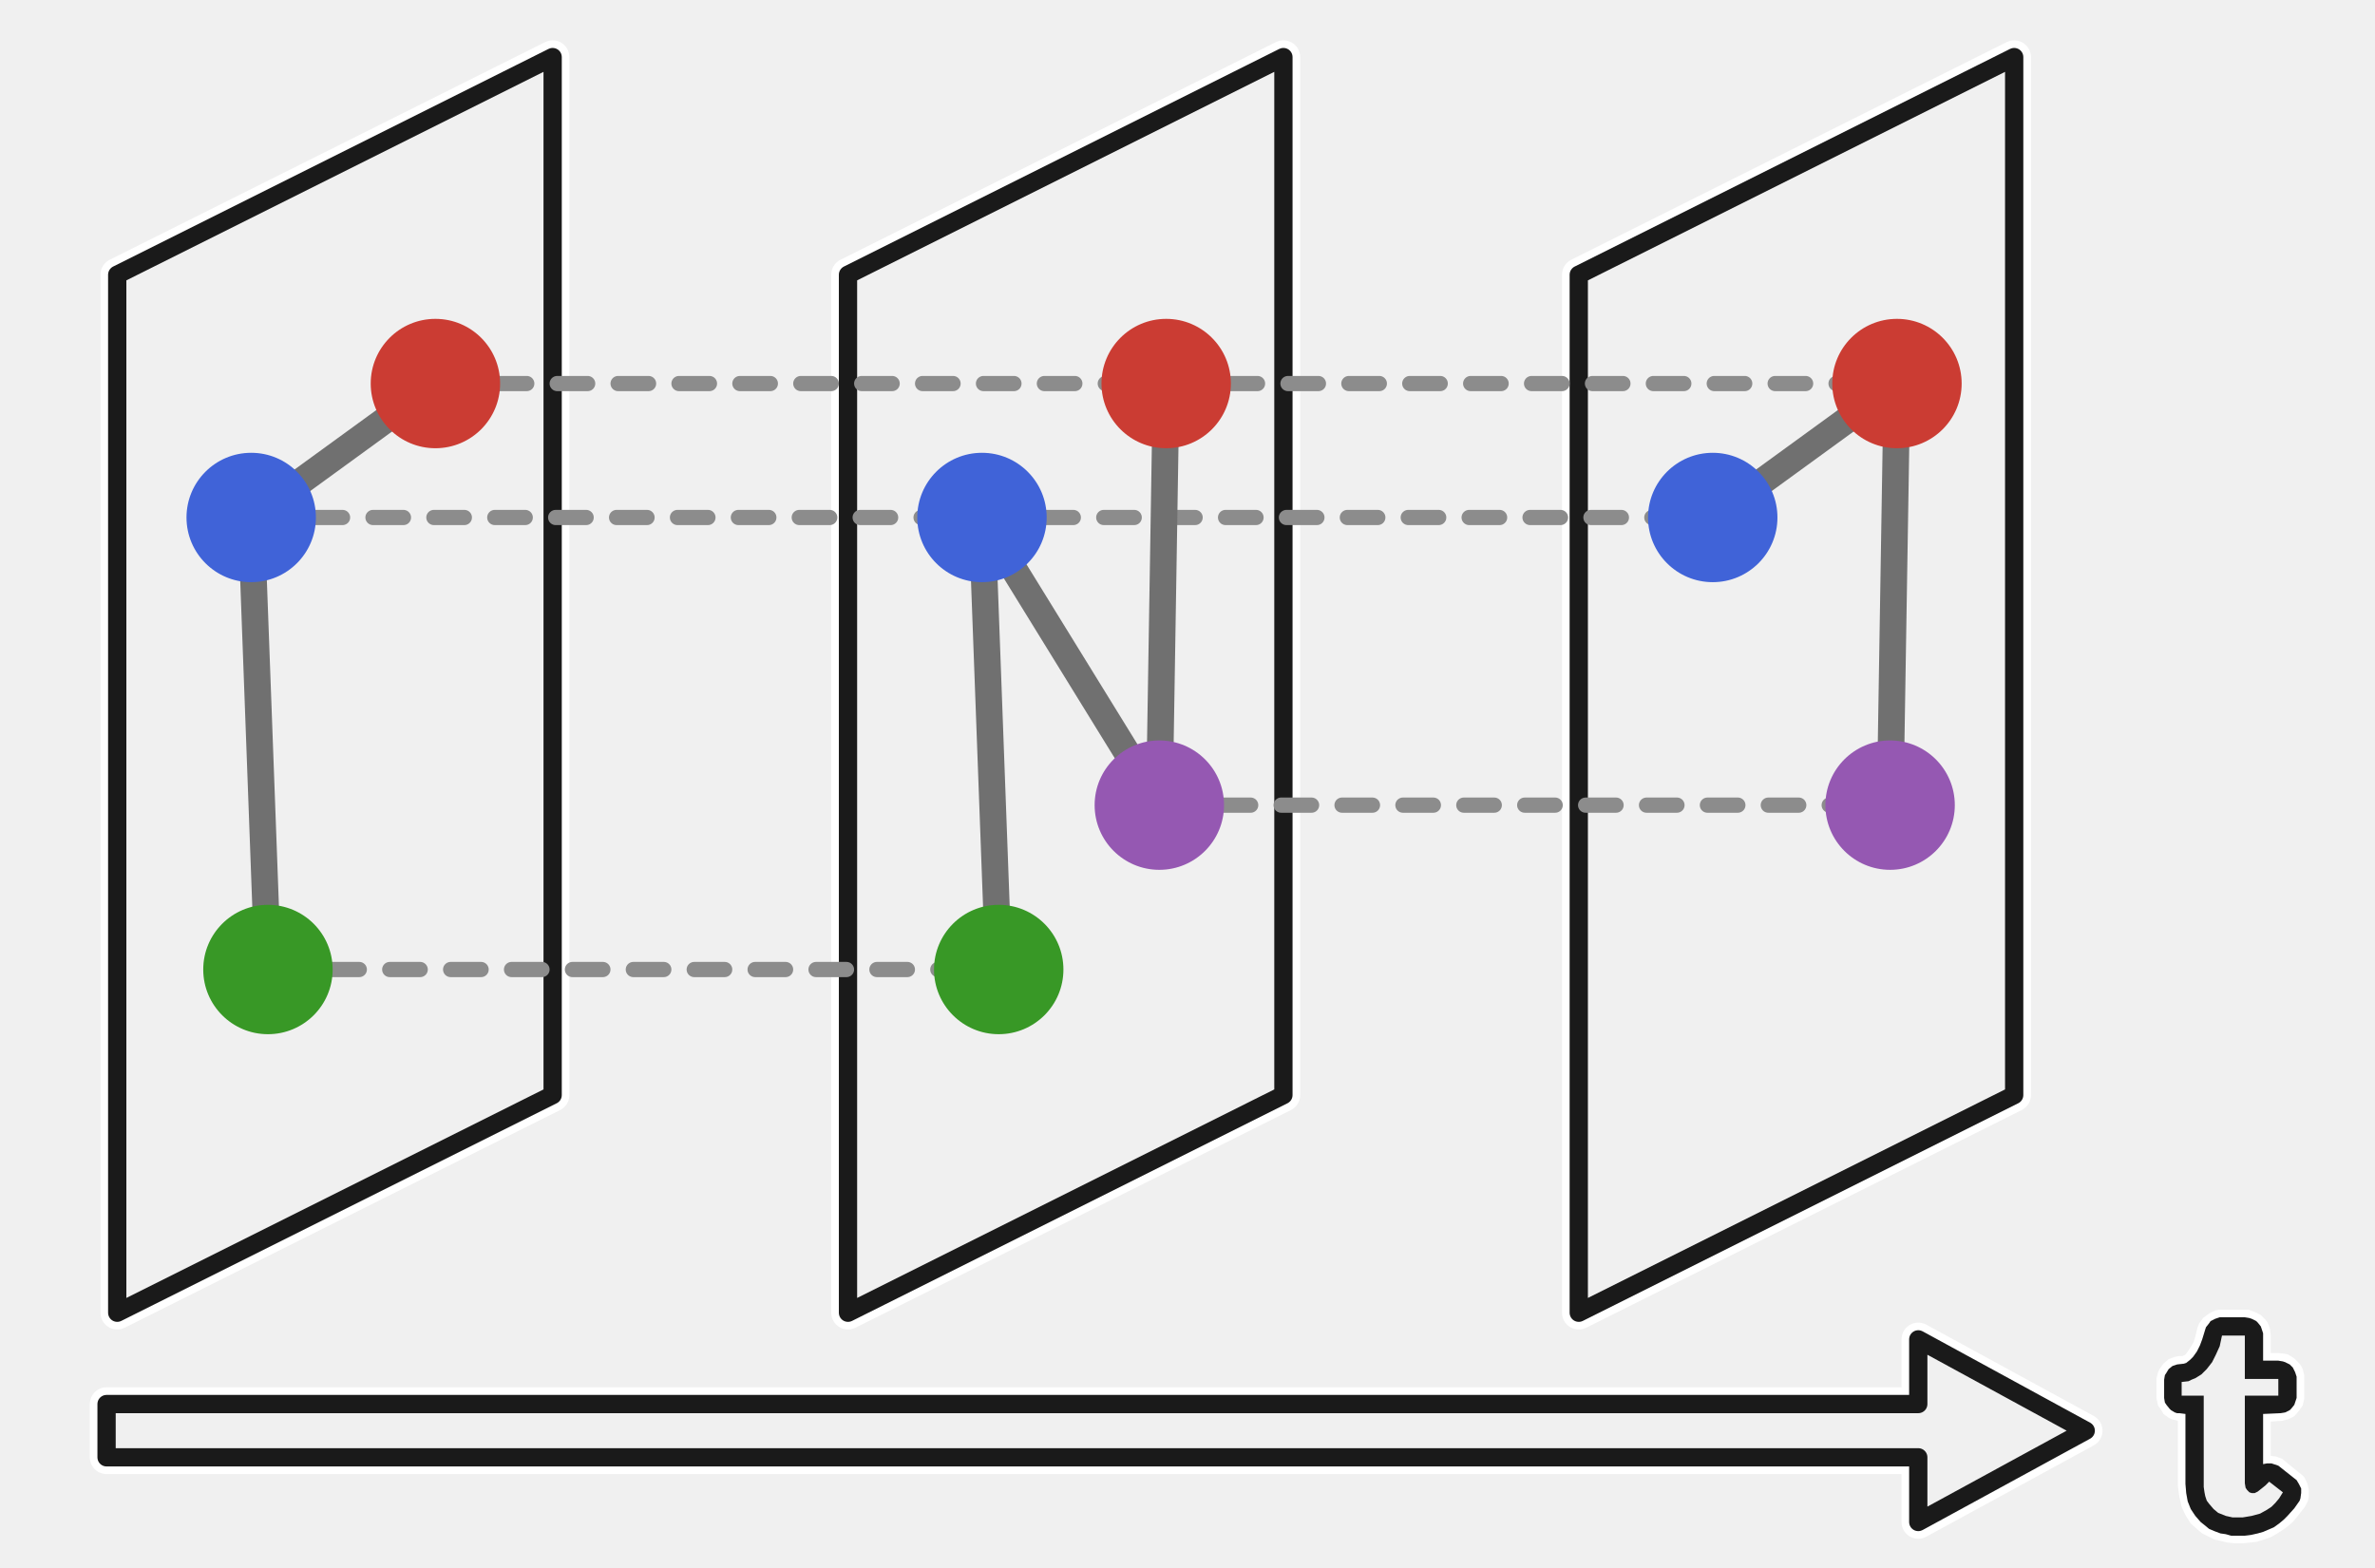
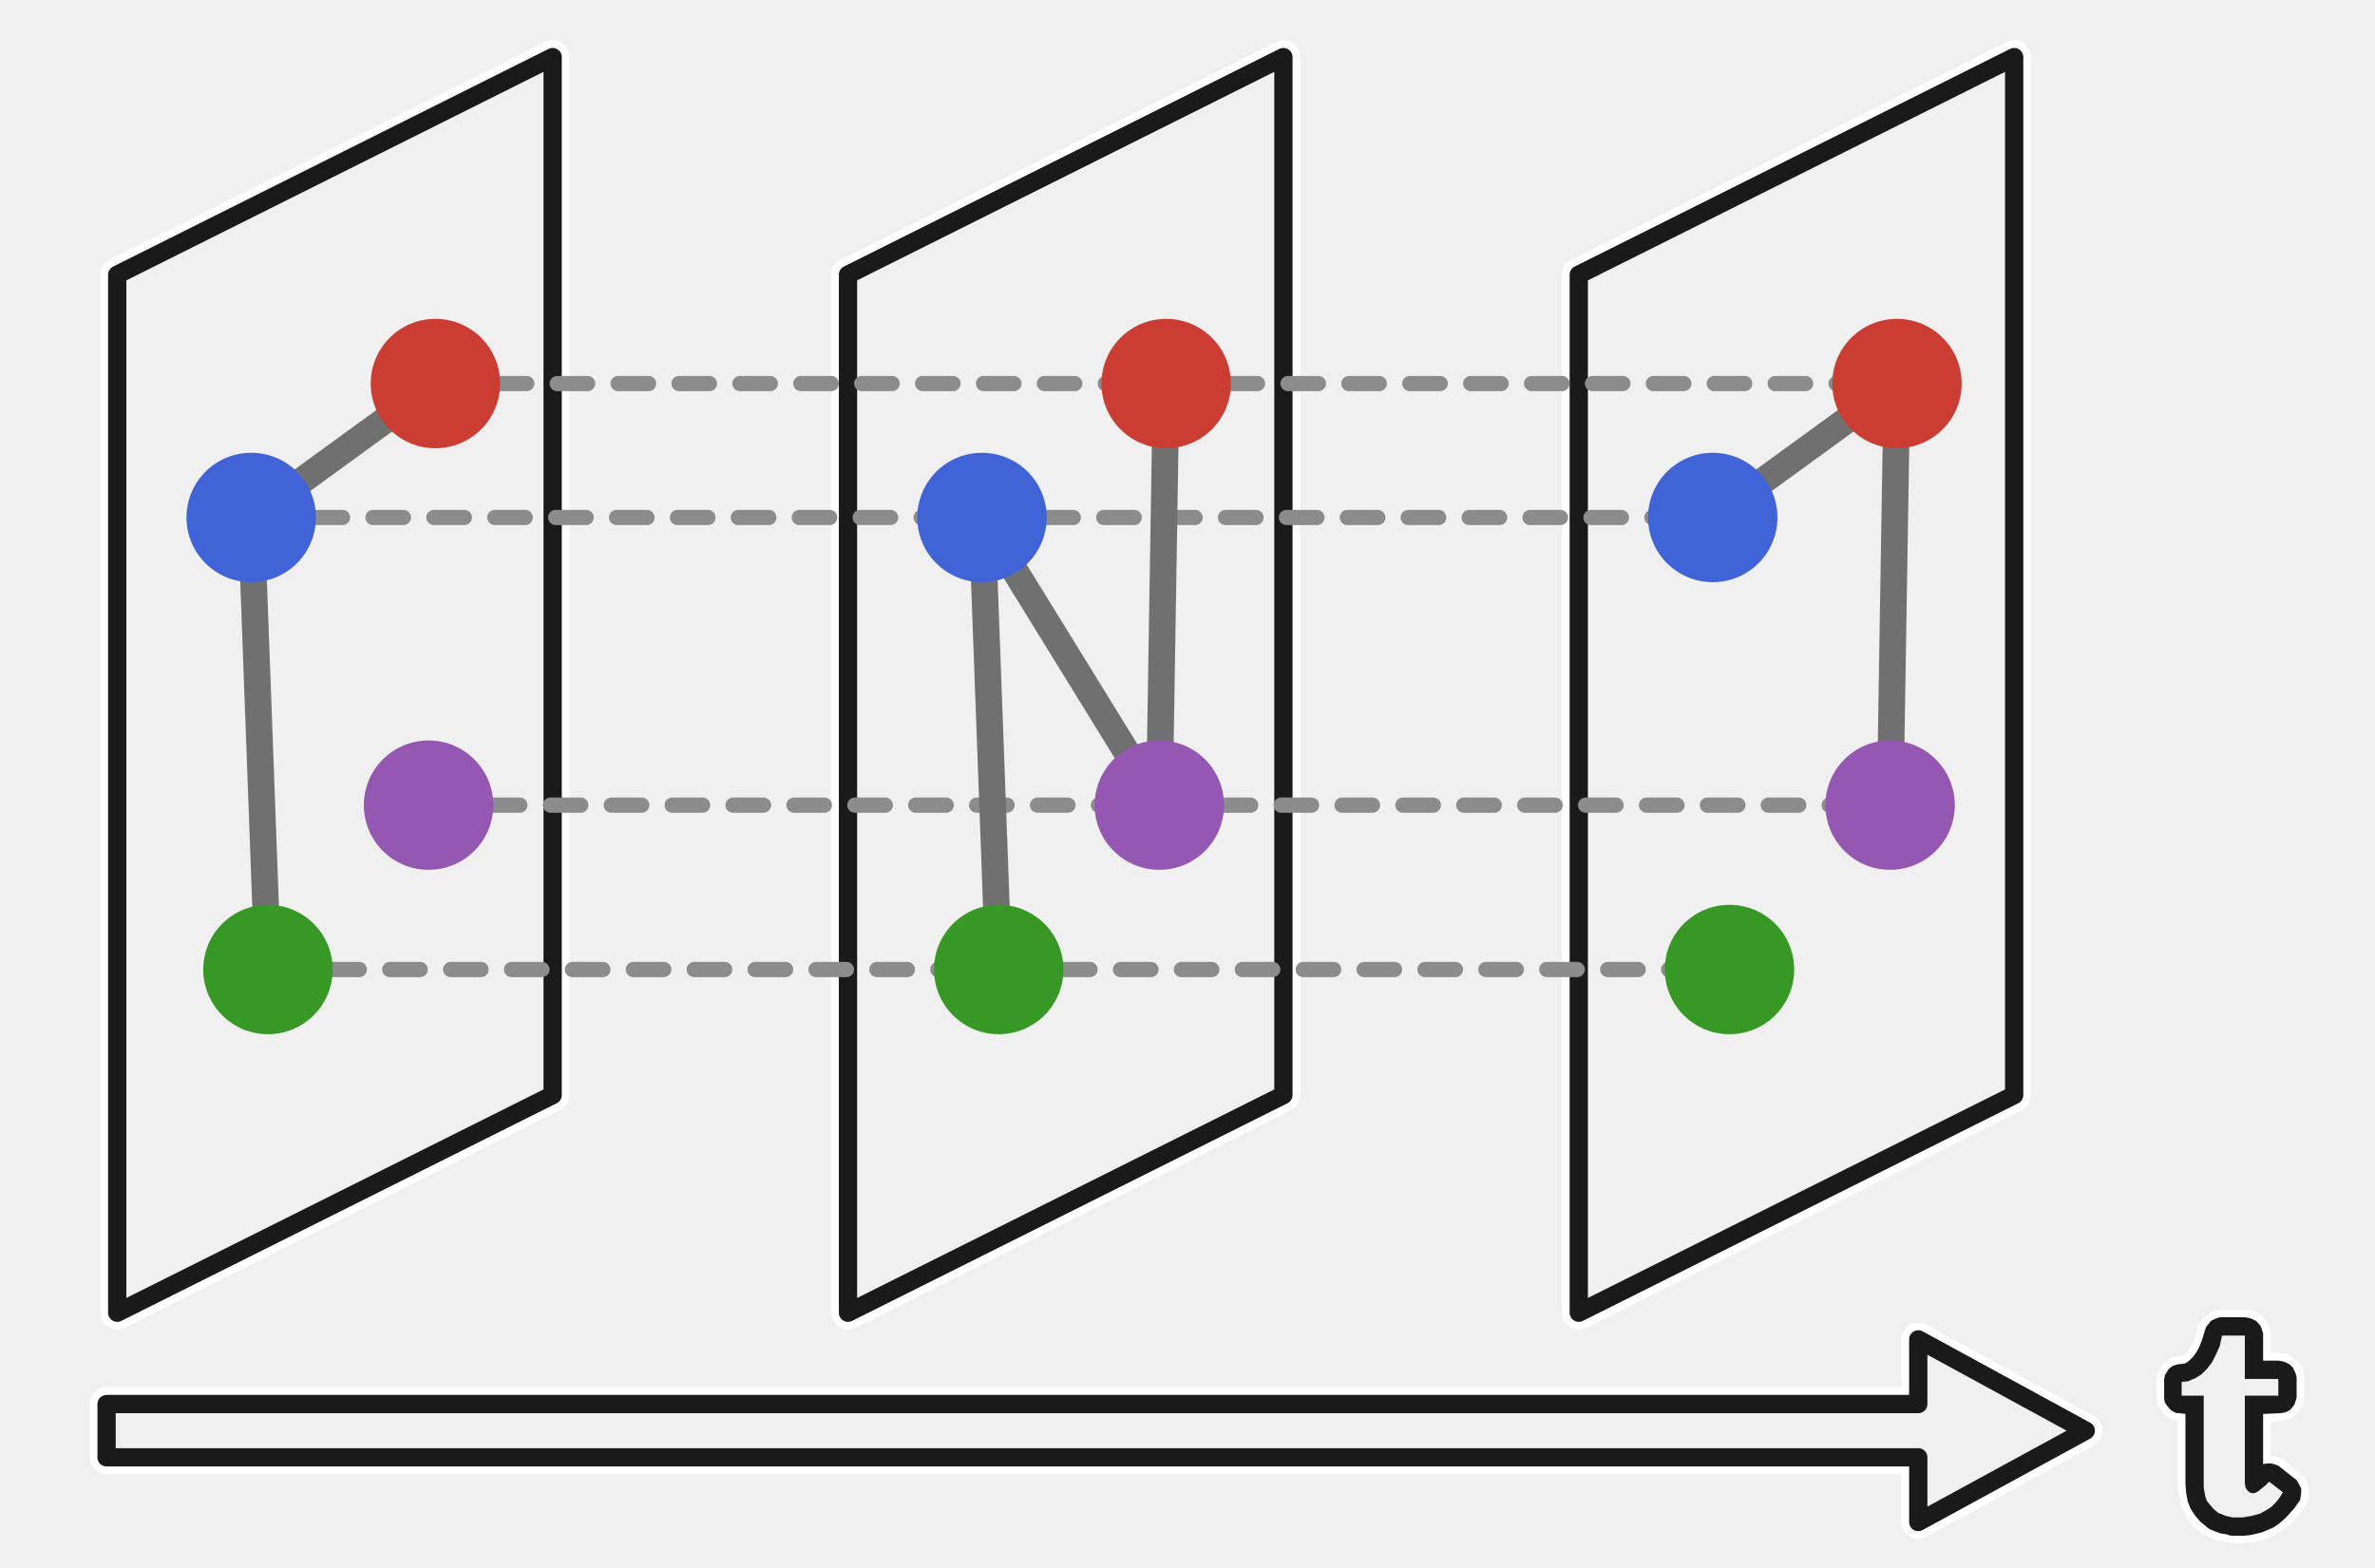
<svg xmlns="http://www.w3.org/2000/svg" viewBox="0 -6 312 206" width="312" height="206">
  <defs>
    <g id="snapshots" stroke-linejoin="round">
      <polygon points="15.4,30.1 72.6,1.5 72.6,137.9 15.4,166.5" />
      <polygon points="111.4,30.1 168.6,1.5 168.6,137.9 111.4,166.5" />
      <polygon points="207.4,30.1 264.6,1.5 264.6,137.9 207.4,166.5" />
    </g>
    <g id="edges" stroke-linecap="round">
      <line x1="33" y1="62" x2="57.2" y2="44.4" />
      <line x1="33" y1="62" x2="35.2" y2="121.4" />
      <line x1="129" y1="62" x2="131.2" y2="121.4" />
      <line x1="153.2" y1="44.4" x2="152.3" y2="99.8" />
      <line x1="129" y1="62" x2="152.3" y2="99.8" />
      <line x1="225" y1="62" x2="249.2" y2="44.4" />
      <line x1="249.2" y1="44.4" x2="248.3" y2="99.8" />
    </g>
    <path id="arrow" d="M14 178.5 H252 V170 L274 182 L252 194 V185.5 H14 Z" stroke-linejoin="round" />
    <mask id="outside" maskUnits="userSpaceOnUse" x="0" y="-6" width="312" height="206">
      <rect x="0" y="-6" width="312" height="206" fill="#FFFFFF" />
      <use href="#snapshots" fill="#000000" />
      <use href="#arrow" fill="#000000" />
    </mask>
  </defs>
  <use href="#snapshots" fill="none" stroke="#FFFFFF" stroke-width="4.4" mask="url(#outside)" />
  <use href="#snapshots" fill="none" stroke="#1A1A1A" stroke-width="2.4" />
  <g stroke="#8C8C8C" stroke-width="2" stroke-dasharray="4 4" stroke-linecap="round">
    <line x1="33" y1="62" x2="225" y2="62" />
    <line x1="57.2" y1="44.4" x2="249.2" y2="44.4" />
-     <line x1="35.2" y1="121.4" x2="131.2" y2="121.4" />
-     <line x1="152.3" y1="99.8" x2="248.3" y2="99.8" />
+     <line x1="35.2" y1="121.4" x2="227.2" y2="121.4" />
+     <line x1="56.3" y1="99.8" x2="248.3" y2="99.8" />
  </g>
  <use href="#edges" stroke="#707070" stroke-width="3.5" />
  <circle cx="33" cy="62" r="8.5" fill="#4063D8" />
  <circle cx="57.2" cy="44.4" r="8.5" fill="#CB3C33" />
  <circle cx="35.2" cy="121.4" r="8.5" fill="#389826" />
+   <circle cx="56.3" cy="99.8" r="8.5" fill="#9558B2" />
  <circle cx="129" cy="62" r="8.5" fill="#4063D8" />
  <circle cx="153.2" cy="44.4" r="8.5" fill="#CB3C33" />
  <circle cx="131.2" cy="121.4" r="8.5" fill="#389826" />
  <circle cx="152.3" cy="99.8" r="8.5" fill="#9558B2" />
  <circle cx="225" cy="62" r="8.5" fill="#4063D8" />
  <circle cx="249.2" cy="44.4" r="8.5" fill="#CB3C33" />
+   <circle cx="227.2" cy="121.4" r="8.5" fill="#389826" />
  <circle cx="248.3" cy="99.8" r="8.5" fill="#9558B2" />
  <use href="#arrow" fill="none" stroke="#FFFFFF" stroke-width="4.4" mask="url(#outside)" />
  <use href="#arrow" fill="none" stroke="#1A1A1A" stroke-width="2.4" />
  <path d="M283.3 177.8 L283.5 178.7 L284.0 179.4 L284.2 179.8 L284.9 180.3 L285.3 180.5 L286.1 180.7 L286.1 189.2 L286.2 190.0 L286.3 190.7 L286.6 192.0 L287.1 193.1 L287.8 194.2 L288.7 195.0 L289.3 195.5 L290.1 195.9 L290.9 196.3 L291.8 196.5 L292.6 196.7 L293.6 196.8 L294.6 196.8 L295.6 196.7 L296.5 196.6 L297.4 196.3 L298.3 196.0 L299.0 195.6 L299.8 195.1 L300.5 194.6 L301.2 194.0 L301.7 193.4 L302.8 192.0 L303.0 191.6 L303.2 191.2 L303.3 190.7 L303.3 190.3 L303.3 189.8 L303.2 189.3 L303.1 188.9 L302.9 188.5 L302.7 188.1 L302.4 187.8 L302.0 187.5 L299.8 185.7 L299.0 185.4 L298.3 185.3 L298.3 180.8 L299.8 180.7 L300.6 180.5 L301.4 180.1 L302.0 179.4 L302.5 178.7 L302.7 177.8 L302.7 174.7 L302.5 173.9 L302.3 173.5 L302.0 173.1 L301.4 172.5 L300.6 172.0 L300.2 171.9 L299.3 171.8 L298.3 171.8 L298.3 169.5 L298.2 168.6 L297.9 167.8 L297.6 167.4 L297.0 166.8 L296.2 166.4 L295.4 166.1 L291.9 166.1 L291.5 166.1 L291.0 166.2 L290.6 166.4 L290.2 166.6 L289.8 166.9 L289.4 167.2 L289.2 167.5 L288.9 167.9 L288.7 168.4 L288.4 169.6 L288.2 170.3 L287.8 171.0 L287.4 171.6 L287.1 172.0 L286.7 172.2 L286.2 172.2 L285.7 172.3 L284.9 172.6 L284.2 173.2 L283.7 173.9 L283.5 174.3 L283.3 175.1 Z M284.3 177.7 L284.3 175.3 L284.4 174.7 L284.7 174.1 L285.2 173.7 L285.4 173.5 L286.0 173.3 L286.9 173.1 L287.2 173.0 L287.7 172.7 L288.2 172.2 L288.7 171.5 L289.1 170.7 L289.4 169.9 L289.7 168.7 L289.8 168.4 L290.2 167.9 L290.7 167.5 L291.0 167.3 L291.6 167.1 L295.2 167.1 L295.8 167.3 L296.1 167.4 L296.6 167.8 L296.8 168.0 L297.1 168.6 L297.3 169.2 L297.3 172.8 L299.3 172.8 L299.9 172.9 L300.2 173.0 L300.8 173.3 L301.2 173.7 L301.5 174.3 L301.7 174.9 L301.7 177.7 L301.5 178.3 L301.4 178.6 L301.0 179.1 L300.8 179.3 L300.2 179.6 L299.6 179.7 L297.3 179.8 L297.3 186.4 L297.8 186.3 L298.4 186.3 L298.7 186.4 L299.3 186.6 L301.7 188.5 L302.0 189.0 L302.3 189.6 L302.3 190.2 L302.2 190.9 L302.1 191.2 L301.7 191.8 L301.1 192.5 L300.5 193.2 L300.0 193.7 L299.4 194.2 L298.7 194.7 L298.0 195.0 L297.2 195.3 L296.4 195.5 L295.6 195.7 L294.7 195.8 L293.8 195.8 L293.1 195.8 L292.4 195.6 L291.7 195.5 L291.0 195.2 L290.3 194.9 L289.7 194.5 L289.1 194.1 L288.7 193.6 L288.1 192.8 L287.7 191.9 L287.3 191.0 L287.2 190.0 L287.1 189.0 L287.1 179.8 L286.3 179.7 L285.7 179.6 L285.2 179.3 L284.7 178.8 L284.4 178.3 Z" fill="#FFFFFF" fill-rule="evenodd" />
  <path d="M284.3 177.7 L284.4 178.3 L284.6 178.6 L285.0 179.1 L285.2 179.3 L285.7 179.6 L286.0 179.7 L286.3 179.7 L287.1 179.8 L287.1 189.0 L287.2 190.2 L287.4 191.3 L287.8 192.3 L288.4 193.2 L289.1 194.0 L289.6 194.4 L290.2 194.9 L290.9 195.2 L291.7 195.5 L292.4 195.6 L293.1 195.8 L294.0 195.8 L294.9 195.8 L295.7 195.7 L296.6 195.5 L297.3 195.3 L298.0 195.0 L298.7 194.7 L299.4 194.2 L300.0 193.7 L300.5 193.2 L301.4 192.2 L302.1 191.2 L302.2 190.9 L302.3 190.2 L302.3 189.6 L302.0 189.0 L301.7 188.5 L299.3 186.6 L298.7 186.4 L298.4 186.3 L297.8 186.3 L297.3 186.4 L297.3 179.8 L299.6 179.7 L300.2 179.6 L300.8 179.3 L301.0 179.1 L301.4 178.6 L301.5 178.3 L301.7 177.7 L301.7 174.9 L301.5 174.3 L301.2 173.7 L300.8 173.3 L300.2 173.0 L299.9 172.9 L299.3 172.8 L297.3 172.8 L297.3 169.2 L297.1 168.6 L297.0 168.3 L296.6 167.8 L296.4 167.6 L295.8 167.3 L295.5 167.2 L294.9 167.1 L291.6 167.1 L291.0 167.3 L290.4 167.6 L290.2 167.9 L289.8 168.4 L289.7 168.7 L289.3 170.0 L289.0 170.8 L288.6 171.6 L288.1 172.3 L287.7 172.7 L287.2 173.1 L286.9 173.2 L286.0 173.3 L285.4 173.5 L284.9 173.9 L284.6 174.4 L284.4 174.7 L284.3 175.3 Z M286.6 175.6 L287.5 175.5 L287.9 175.3 L288.4 175.1 L289.2 174.6 L289.9 173.9 L290.6 173.0 L291.1 172.0 L291.6 170.9 L291.9 169.5 L294.9 169.5 L294.9 175.2 L299.3 175.2 L299.3 177.4 L294.9 177.4 L294.9 188.9 L295.0 189.5 L295.2 189.8 L295.5 190.1 L295.8 190.2 L296.2 190.2 L296.6 190.0 L297.1 189.6 L297.6 189.2 L298.1 188.7 L299.9 190.1 L299.4 190.9 L298.9 191.5 L298.4 192.0 L297.8 192.4 L296.9 192.9 L295.8 193.2 L294.6 193.4 L293.3 193.4 L292.4 193.2 L291.4 192.8 L290.8 192.3 L290.2 191.6 L289.9 191.2 L289.7 190.6 L289.6 190.1 L289.5 189.4 L289.5 177.4 L286.6 177.4 Z" fill="#1A1A1A" fill-rule="evenodd" />
</svg>
